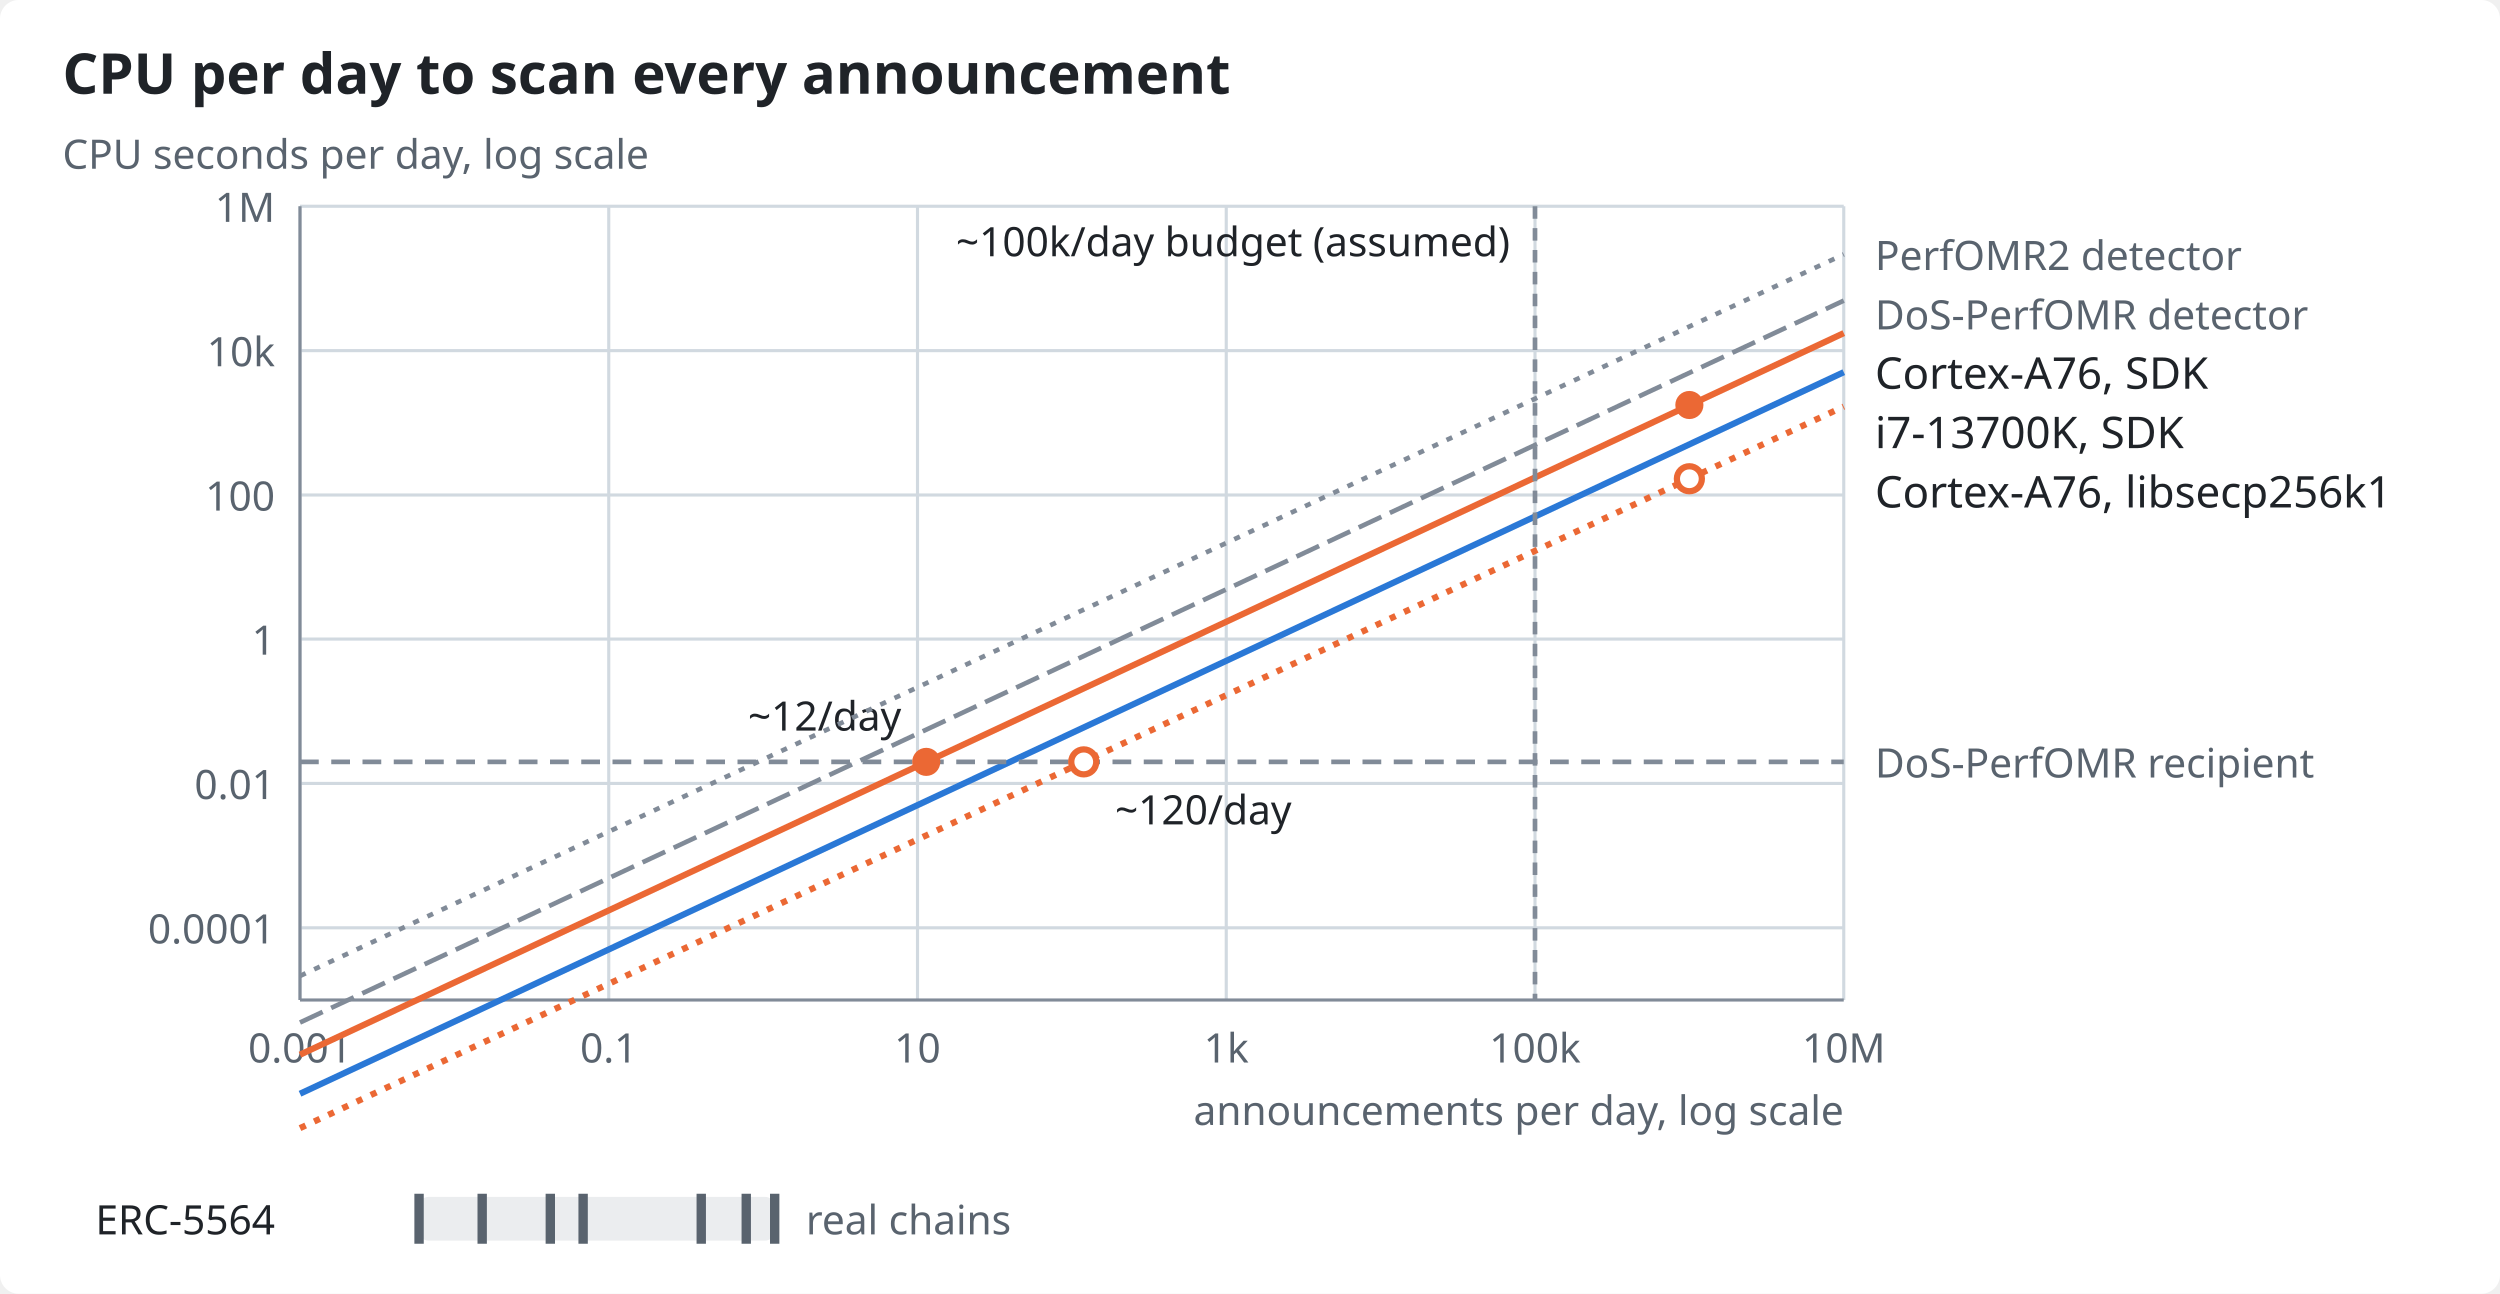
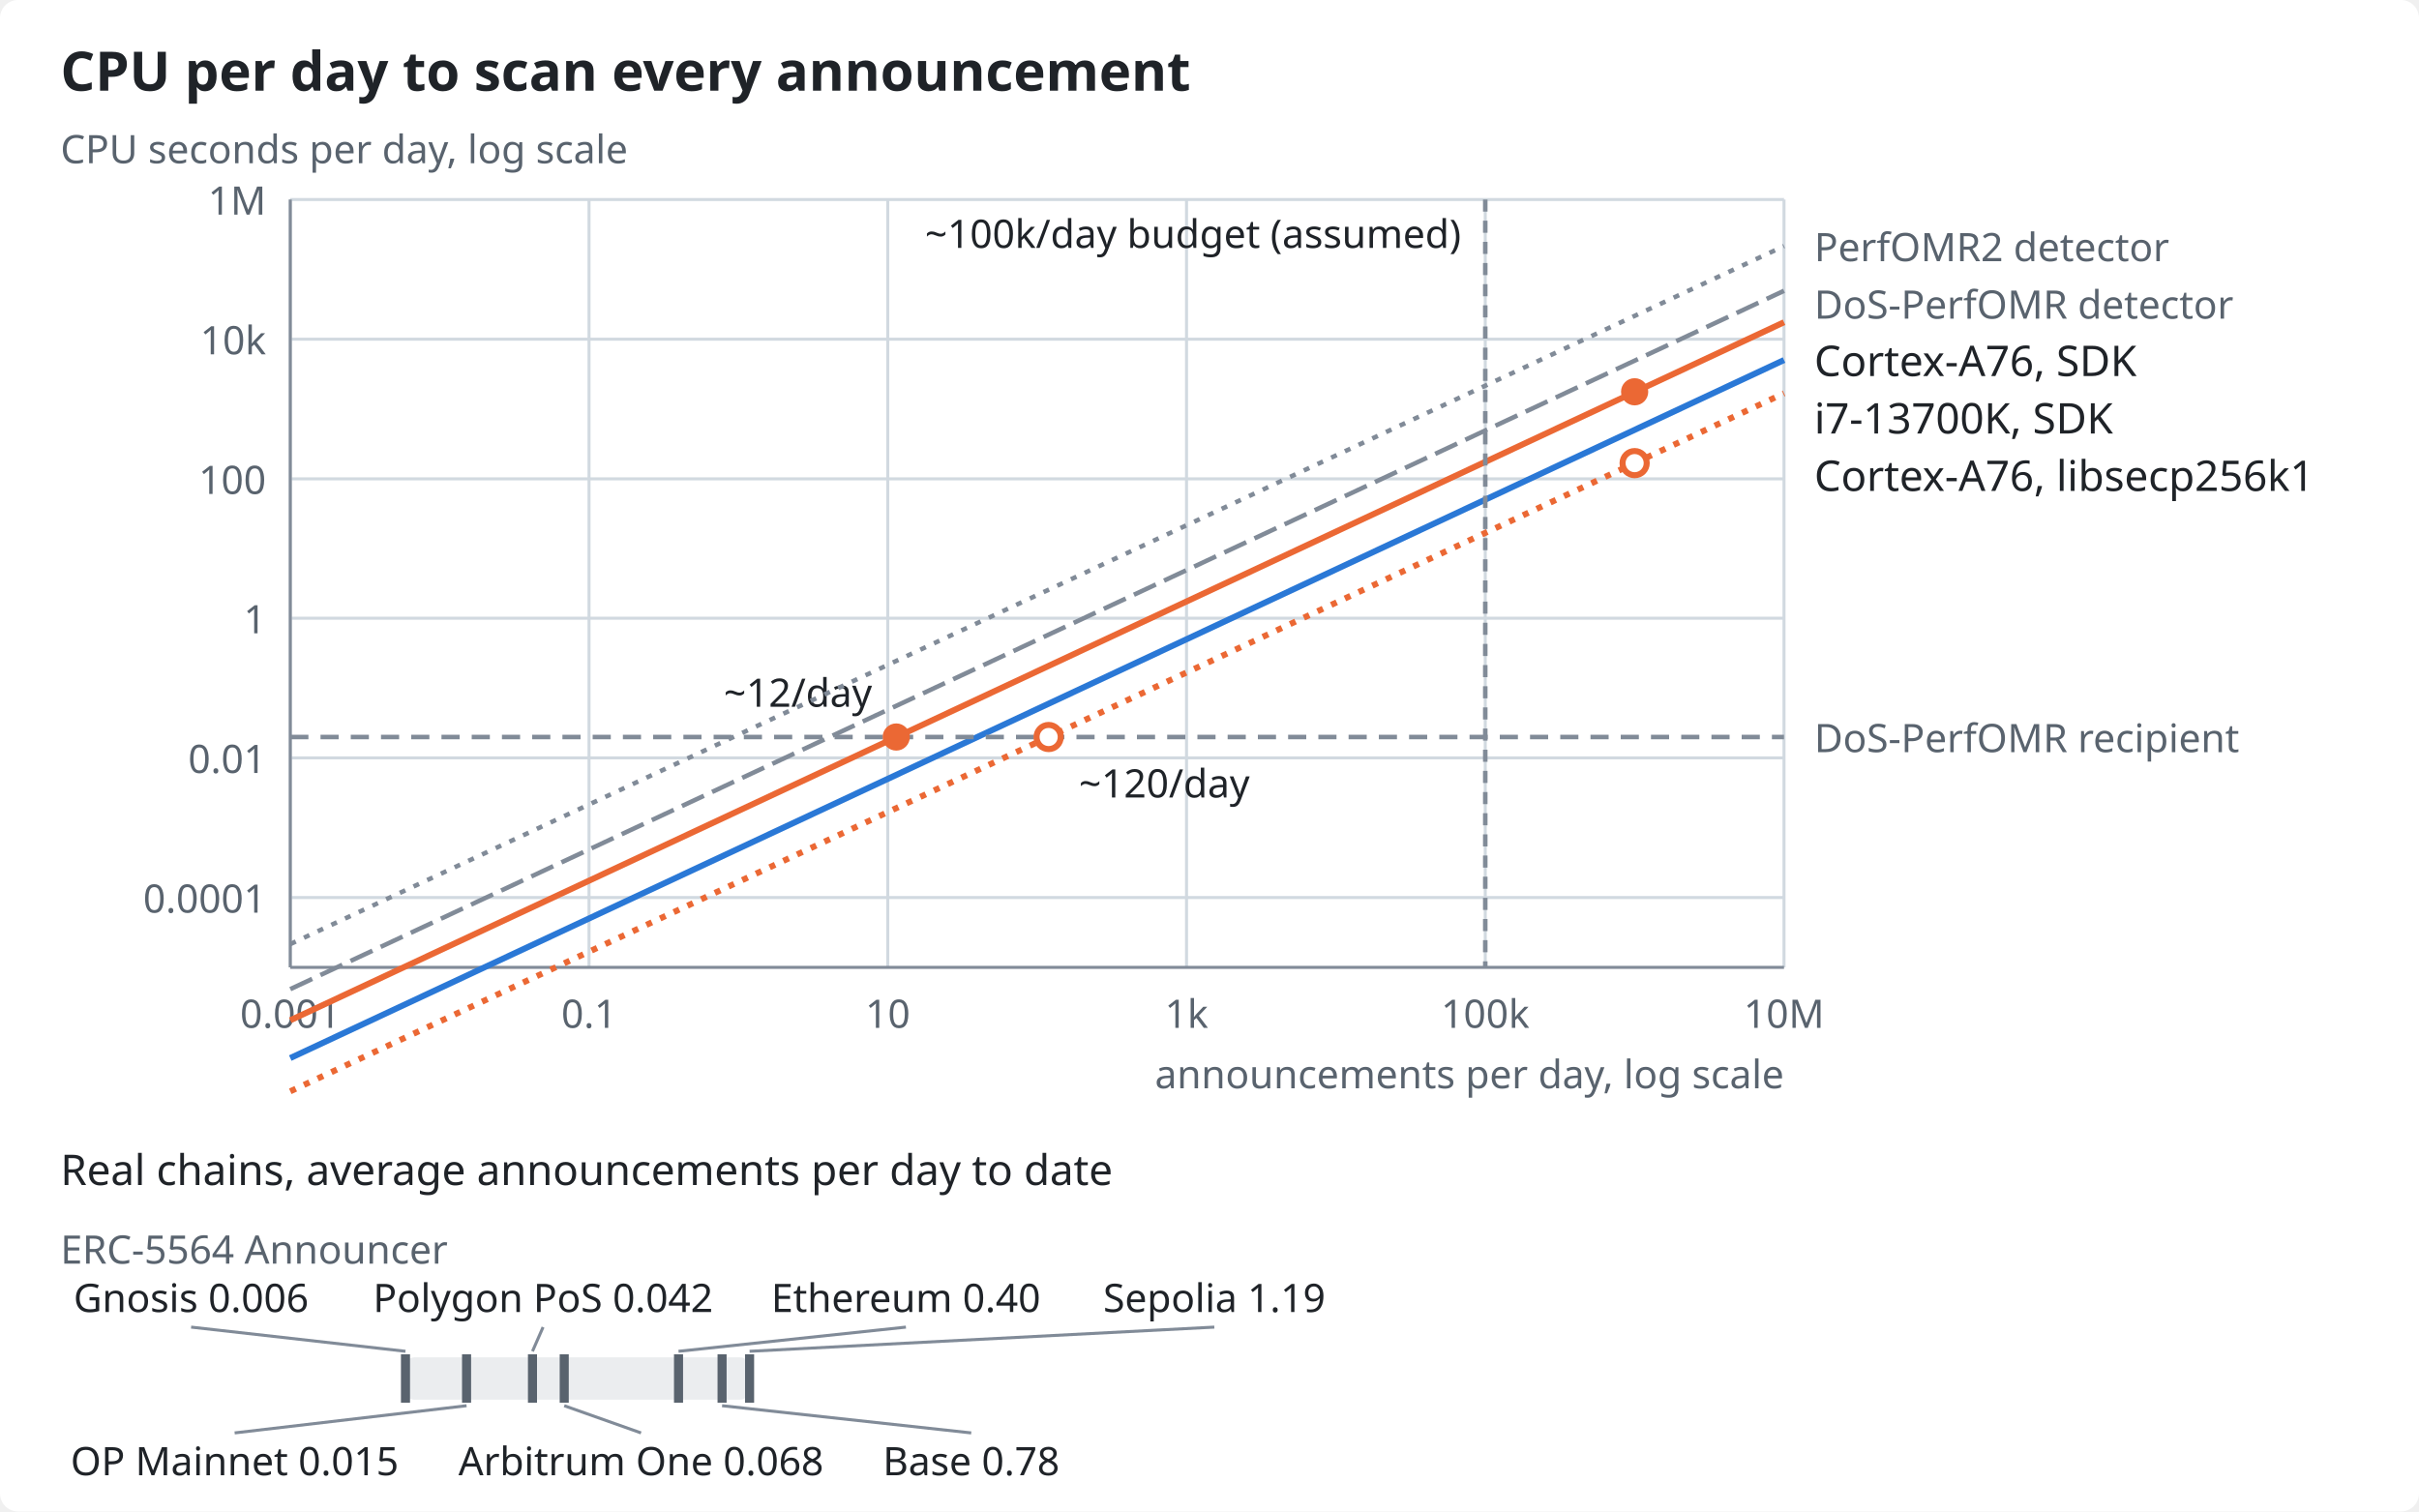
- <svg xmlns="http://www.w3.org/2000/svg" width="800" height="414" viewBox="0 0 800 414" role="img" aria-label="CPU per day to scan announcements against real chain rates and a phone budget">
+ <svg xmlns="http://www.w3.org/2000/svg" width="800" height="500" viewBox="0 0 800 500" role="img" aria-label="CPU per day to scan announcements against real chain rates and a phone budget">
  <style>
  .bg { fill: #ffffff; }
  .ink { fill: #1f2328; }
  .muted { fill: #59636e; }
  .grid { stroke: #d1d9e0; }
  .axis { stroke: #818b98; }
  .gap { stroke: #ffffff; }
  .s1 { fill: #2a78d6; stroke: #2a78d6; }
  .s2 { fill: #eb6834; stroke: #eb6834; }
  .s3 { fill: #1baf7a; stroke: #1baf7a; }
  .band { fill: #818b98; fill-opacity: 0.16; }
  .hollow { fill: #ffffff; }
  @media (prefers-color-scheme: dark) {
    .bg { fill: #0d1117; }
    .ink { fill: #f0f6fc; }
    .muted { fill: #9198a1; }
    .grid { stroke: #2f353d; }
    .axis { stroke: #656c76; }
    .gap { stroke: #0d1117; }
    .s1 { fill: #3987e5; stroke: #3987e5; }
    .s2 { fill: #d95926; stroke: #d95926; }
    .s3 { fill: #199e70; stroke: #199e70; }
    .band { fill: #9198a1; fill-opacity: 0.18; }
    .hollow { fill: #0d1117; }
  }
  text { font-family: -apple-system, BlinkMacSystemFont, "Segoe UI", "Noto Sans", Helvetica, Arial, sans-serif; }
  .title { font-size: 18px; font-weight: 600; }
  .label { font-size: 14px; }
  .small { font-size: 13px; }
</style>
-   <rect class="bg" x="0" y="0" width="800" height="414" rx="6" />
+   <rect class="bg" x="0" y="0" width="800" height="500" rx="6" />
  <text x="20" y="30" class="title ink" text-anchor="start">CPU per day to scan every announcement</text>
  <text x="20" y="54" class="small muted" text-anchor="start">CPU seconds per day, log scale</text>
  <line x1="96" y1="66" x2="96" y2="320" class="grid" />
  <text x="96" y="340" class="small muted" text-anchor="middle">0.001</text>
  <line x1="194.8" y1="66" x2="194.8" y2="320" class="grid" />
  <text x="194.8" y="340" class="small muted" text-anchor="middle">0.1</text>
  <line x1="293.6" y1="66" x2="293.6" y2="320" class="grid" />
  <text x="293.6" y="340" class="small muted" text-anchor="middle">10</text>
  <line x1="392.4" y1="66" x2="392.4" y2="320" class="grid" />
  <text x="392.4" y="340" class="small muted" text-anchor="middle">1k</text>
  <line x1="491.2" y1="66" x2="491.2" y2="320" class="grid" />
  <text x="491.2" y="340" class="small muted" text-anchor="middle">100k</text>
  <line x1="590" y1="66" x2="590" y2="320" class="grid" />
  <text x="590" y="340" class="small muted" text-anchor="middle">10M</text>
  <line x1="96" y1="296.9" x2="590" y2="296.9" class="grid" />
  <text x="88" y="301.9" class="small muted" text-anchor="end">0.0001</text>
  <line x1="96" y1="250.7" x2="590" y2="250.7" class="grid" />
  <text x="88" y="255.7" class="small muted" text-anchor="end">0.01</text>
  <line x1="96" y1="204.5" x2="590" y2="204.5" class="grid" />
  <text x="88" y="209.5" class="small muted" text-anchor="end">1</text>
  <line x1="96" y1="158.4" x2="590" y2="158.4" class="grid" />
  <text x="88" y="163.4" class="small muted" text-anchor="end">100</text>
  <line x1="96" y1="112.2" x2="590" y2="112.2" class="grid" />
  <text x="88" y="117.2" class="small muted" text-anchor="end">10k</text>
  <line x1="96" y1="66" x2="590" y2="66" class="grid" />
  <text x="88" y="71" class="small muted" text-anchor="end">1M</text>
  <line x1="96" y1="320" x2="590" y2="320" class="axis" />
  <line x1="96" y1="66" x2="96" y2="320" class="axis" />
  <text x="590" y="360" class="small muted" text-anchor="end">announcements per day, log scale</text>
  <line x1="96" y1="350" x2="590" y2="119.1" class="s1" stroke-width="2" />
  <line x1="96" y1="337.5" x2="590" y2="106.6" class="s2" stroke-width="2" />
  <line x1="96" y1="243.8" x2="590" y2="243.8" class="axis" stroke-width="1.5" stroke-dasharray="6 4" />
  <circle cx="296.4" cy="243.8" r="4" class="s2" />
  <text x="288.4" y="233.8" class="small ink" text-anchor="end">~12/day</text>
  <line x1="96" y1="361" x2="590" y2="130.1" class="s2" stroke-width="2" stroke-dasharray="2 3" />
  <circle cx="346.8" cy="243.8" r="4" class="s2 hollow" stroke-width="2" />
  <text x="356.8" y="263.8" class="small ink" text-anchor="start">~120/day</text>
  <line x1="96" y1="312.3" x2="590" y2="81.4" class="axis" stroke-width="1.5" stroke-dasharray="2 3" />
  <line x1="96" y1="327.2" x2="590" y2="96.2" class="axis" stroke-width="1.5" stroke-dasharray="8 3" />
  <text x="600" y="86.4" class="small muted" text-anchor="start">PerfOMR2 detector</text>
  <text x="600" y="105.4" class="small muted" text-anchor="start">DoS-PerfOMR detector</text>
  <text x="600" y="124.4" class="label ink" text-anchor="start">Cortex-A76, SDK</text>
  <text x="600" y="143.4" class="label ink" text-anchor="start">i7-13700K, SDK</text>
  <text x="600" y="162.4" class="label ink" text-anchor="start">Cortex-A76, libsecp256k1</text>
  <text x="600" y="248.8" class="small muted" text-anchor="start">DoS-PerfOMR recipient</text>
  <line x1="491.2" y1="66" x2="491.2" y2="320" class="axis" stroke-width="1.5" stroke-dasharray="4 3" />
  <text x="483.2" y="82" class="small ink" text-anchor="end">~100k/day budget (assumed)</text>
  <circle cx="540.6" cy="129.6" r="4" class="s2" />
  <circle cx="540.6" cy="153.2" r="4" class="s2 hollow" stroke-width="2" />
-   <rect x="134.1" y="383" width="113.7" height="14" class="band" rx="3" />
-   <rect x="222.9" y="382" width="3" height="16" class="muted" />
-   <rect x="237.3" y="382" width="3" height="16" class="muted" />
-   <rect x="185.1" y="382" width="3" height="16" class="muted" />
-   <rect x="152.8" y="382" width="3" height="16" class="muted" />
-   <rect x="132.6" y="382" width="3" height="16" class="muted" />
-   <rect x="174.6" y="382" width="3" height="16" class="muted" />
-   <rect x="246.4" y="382" width="3" height="16" class="muted" />
-   <text x="88" y="395" class="small ink" text-anchor="end">ERC-5564</text>
-   <text x="257.9" y="395" class="small muted" text-anchor="start">real chains</text>
+   <text x="20" y="392" class="label ink" text-anchor="start">Real chains, average announcements per day to date</text>
+   <text x="20" y="418" class="small muted" text-anchor="start">ERC-5564 Announcer</text>
+   <rect x="134.1" y="449" width="113.7" height="14" class="band" rx="3" />
+   <line x1="134.1" y1="447" x2="63.2" y2="439" class="axis" stroke-width="1" />
+   <text x="63.2" y="434" class="small ink" text-anchor="middle">Gnosis 0.006</text>
+   <line x1="176.1" y1="447" x2="179.6" y2="439" class="axis" stroke-width="1" />
+   <text x="179.6" y="434" class="small ink" text-anchor="middle">Polygon PoS 0.042</text>
+   <line x1="224.4" y1="447" x2="299.6" y2="439" class="axis" stroke-width="1" />
+   <text x="299.6" y="434" class="small ink" text-anchor="middle">Ethereum 0.40</text>
+   <line x1="247.9" y1="447" x2="401.6" y2="439" class="axis" stroke-width="1" />
+   <text x="401.6" y="434" class="small ink" text-anchor="middle">Sepolia 1.19</text>
+   <line x1="154.3" y1="465" x2="77.6" y2="474" class="axis" stroke-width="1" />
+   <text x="77.6" y="488" class="small ink" text-anchor="middle">OP Mainnet 0.015</text>
+   <line x1="186.6" y1="465" x2="212" y2="474" class="axis" stroke-width="1" />
+   <text x="212" y="488" class="small ink" text-anchor="middle">Arbitrum One 0.068</text>
+   <line x1="238.8" y1="465" x2="321.2" y2="474" class="axis" stroke-width="1" />
+   <text x="321.2" y="488" class="small ink" text-anchor="middle">Base 0.78</text>
+   <rect x="132.6" y="448" width="3" height="16" class="muted" />
+   <rect x="152.8" y="448" width="3" height="16" class="muted" />
+   <rect x="174.6" y="448" width="3" height="16" class="muted" />
+   <rect x="185.1" y="448" width="3" height="16" class="muted" />
+   <rect x="222.9" y="448" width="3" height="16" class="muted" />
+   <rect x="237.3" y="448" width="3" height="16" class="muted" />
+   <rect x="246.4" y="448" width="3" height="16" class="muted" />
</svg>
